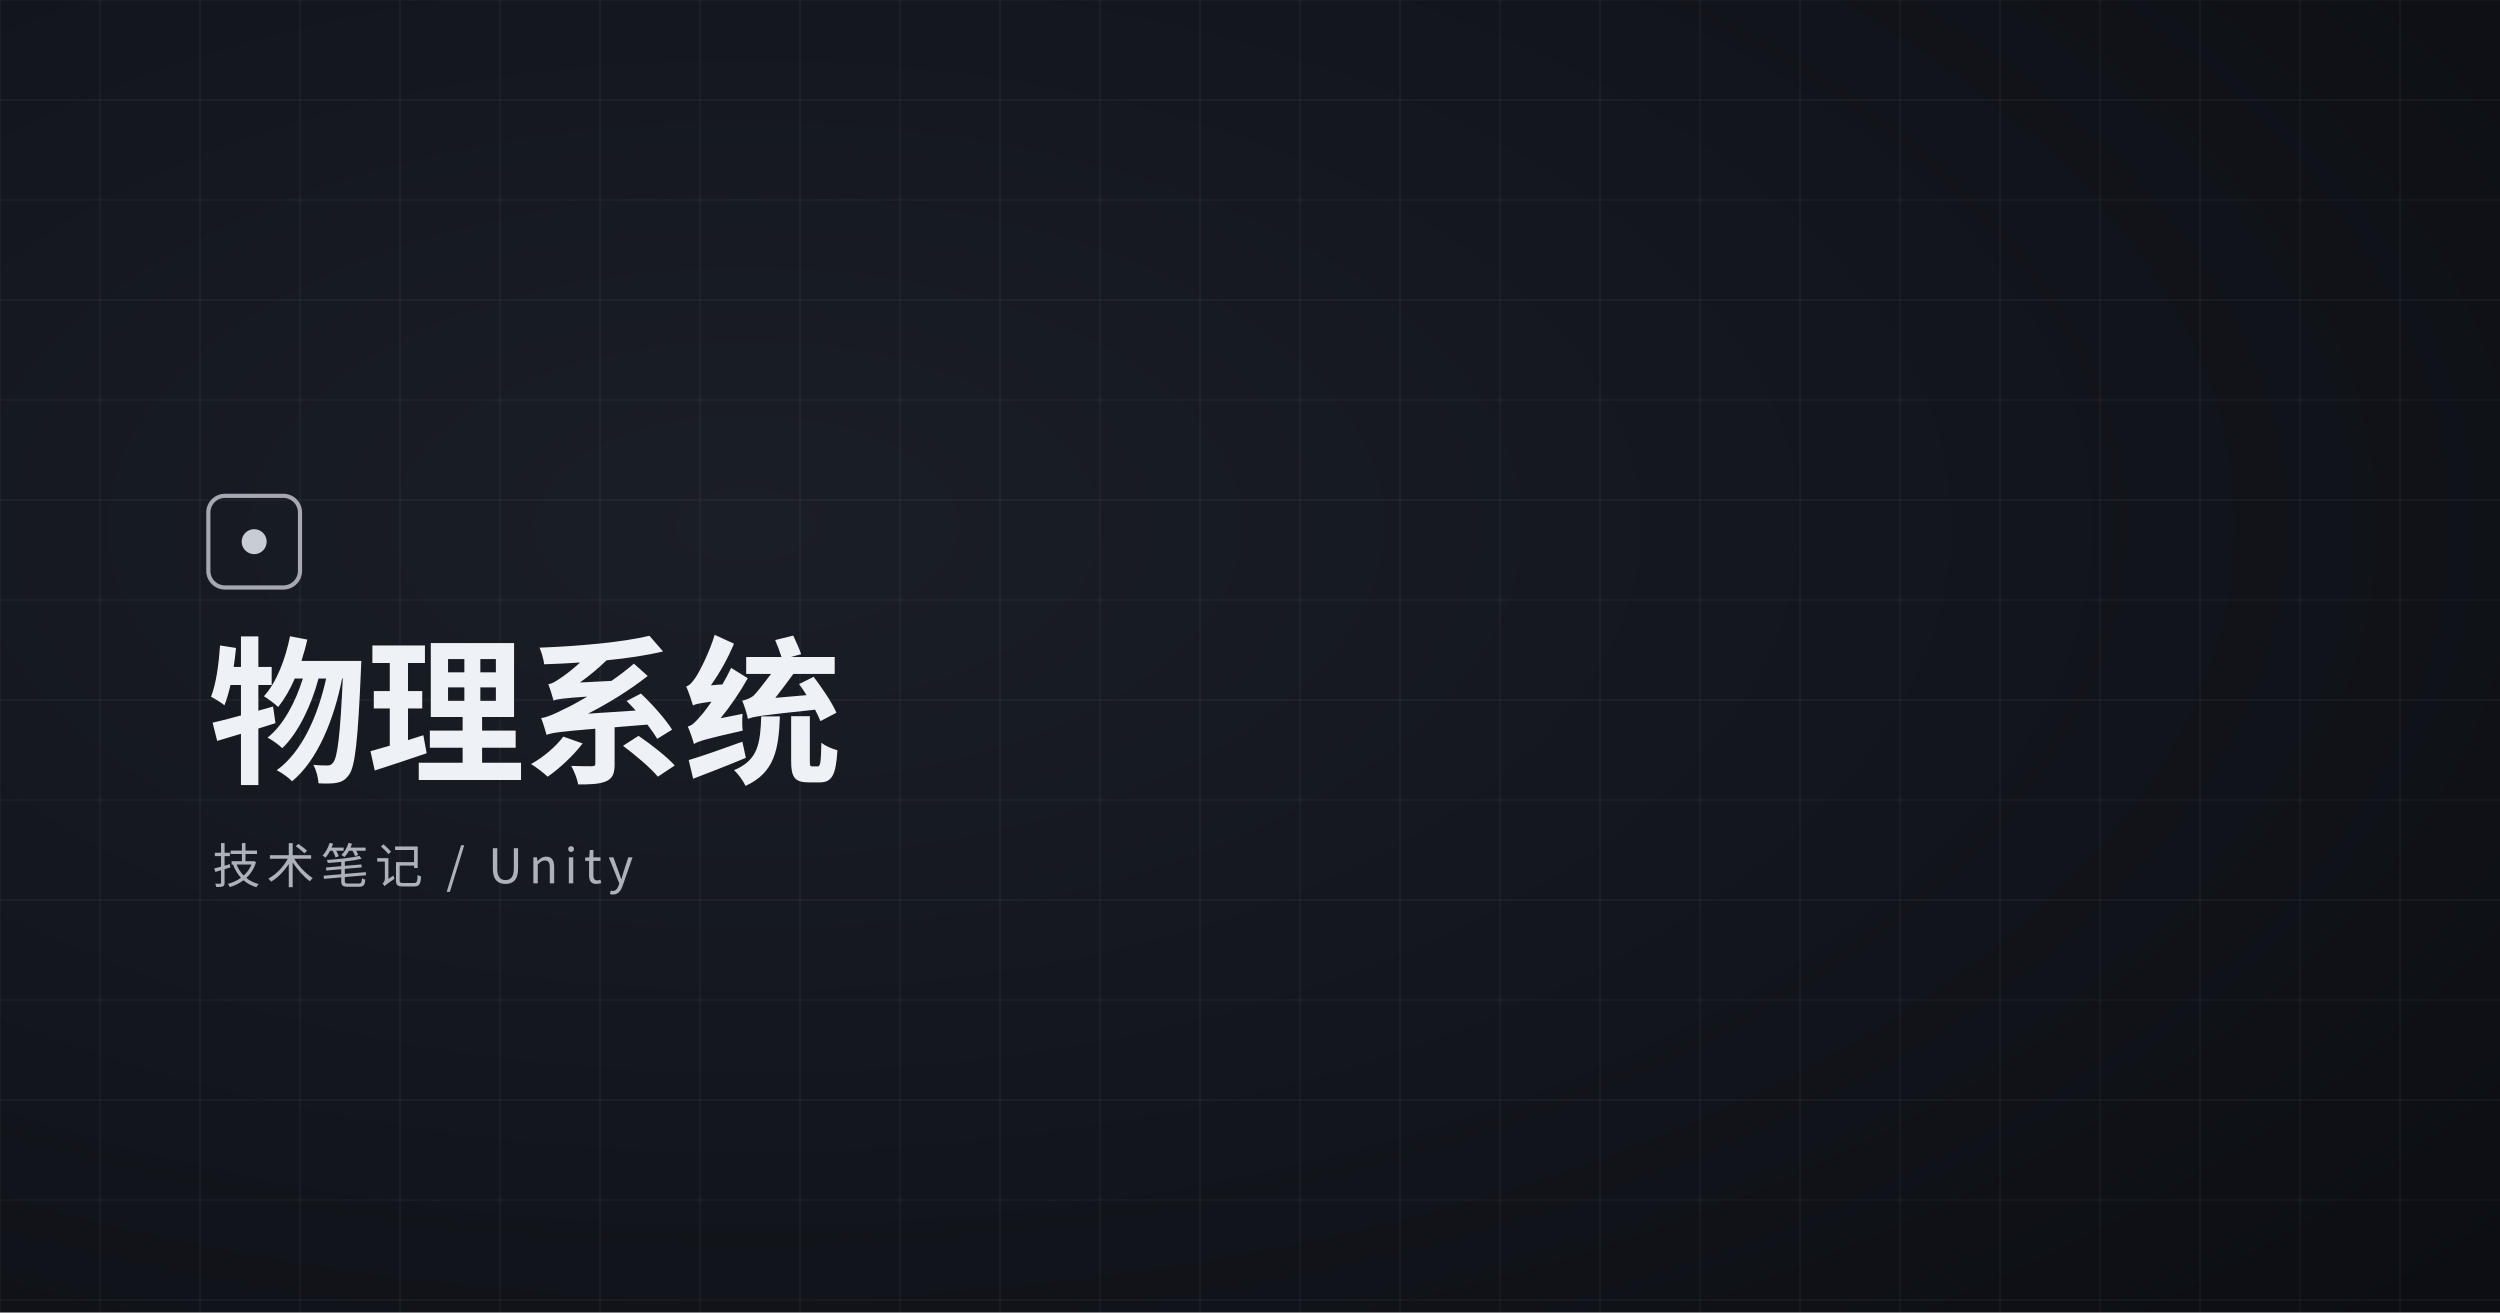
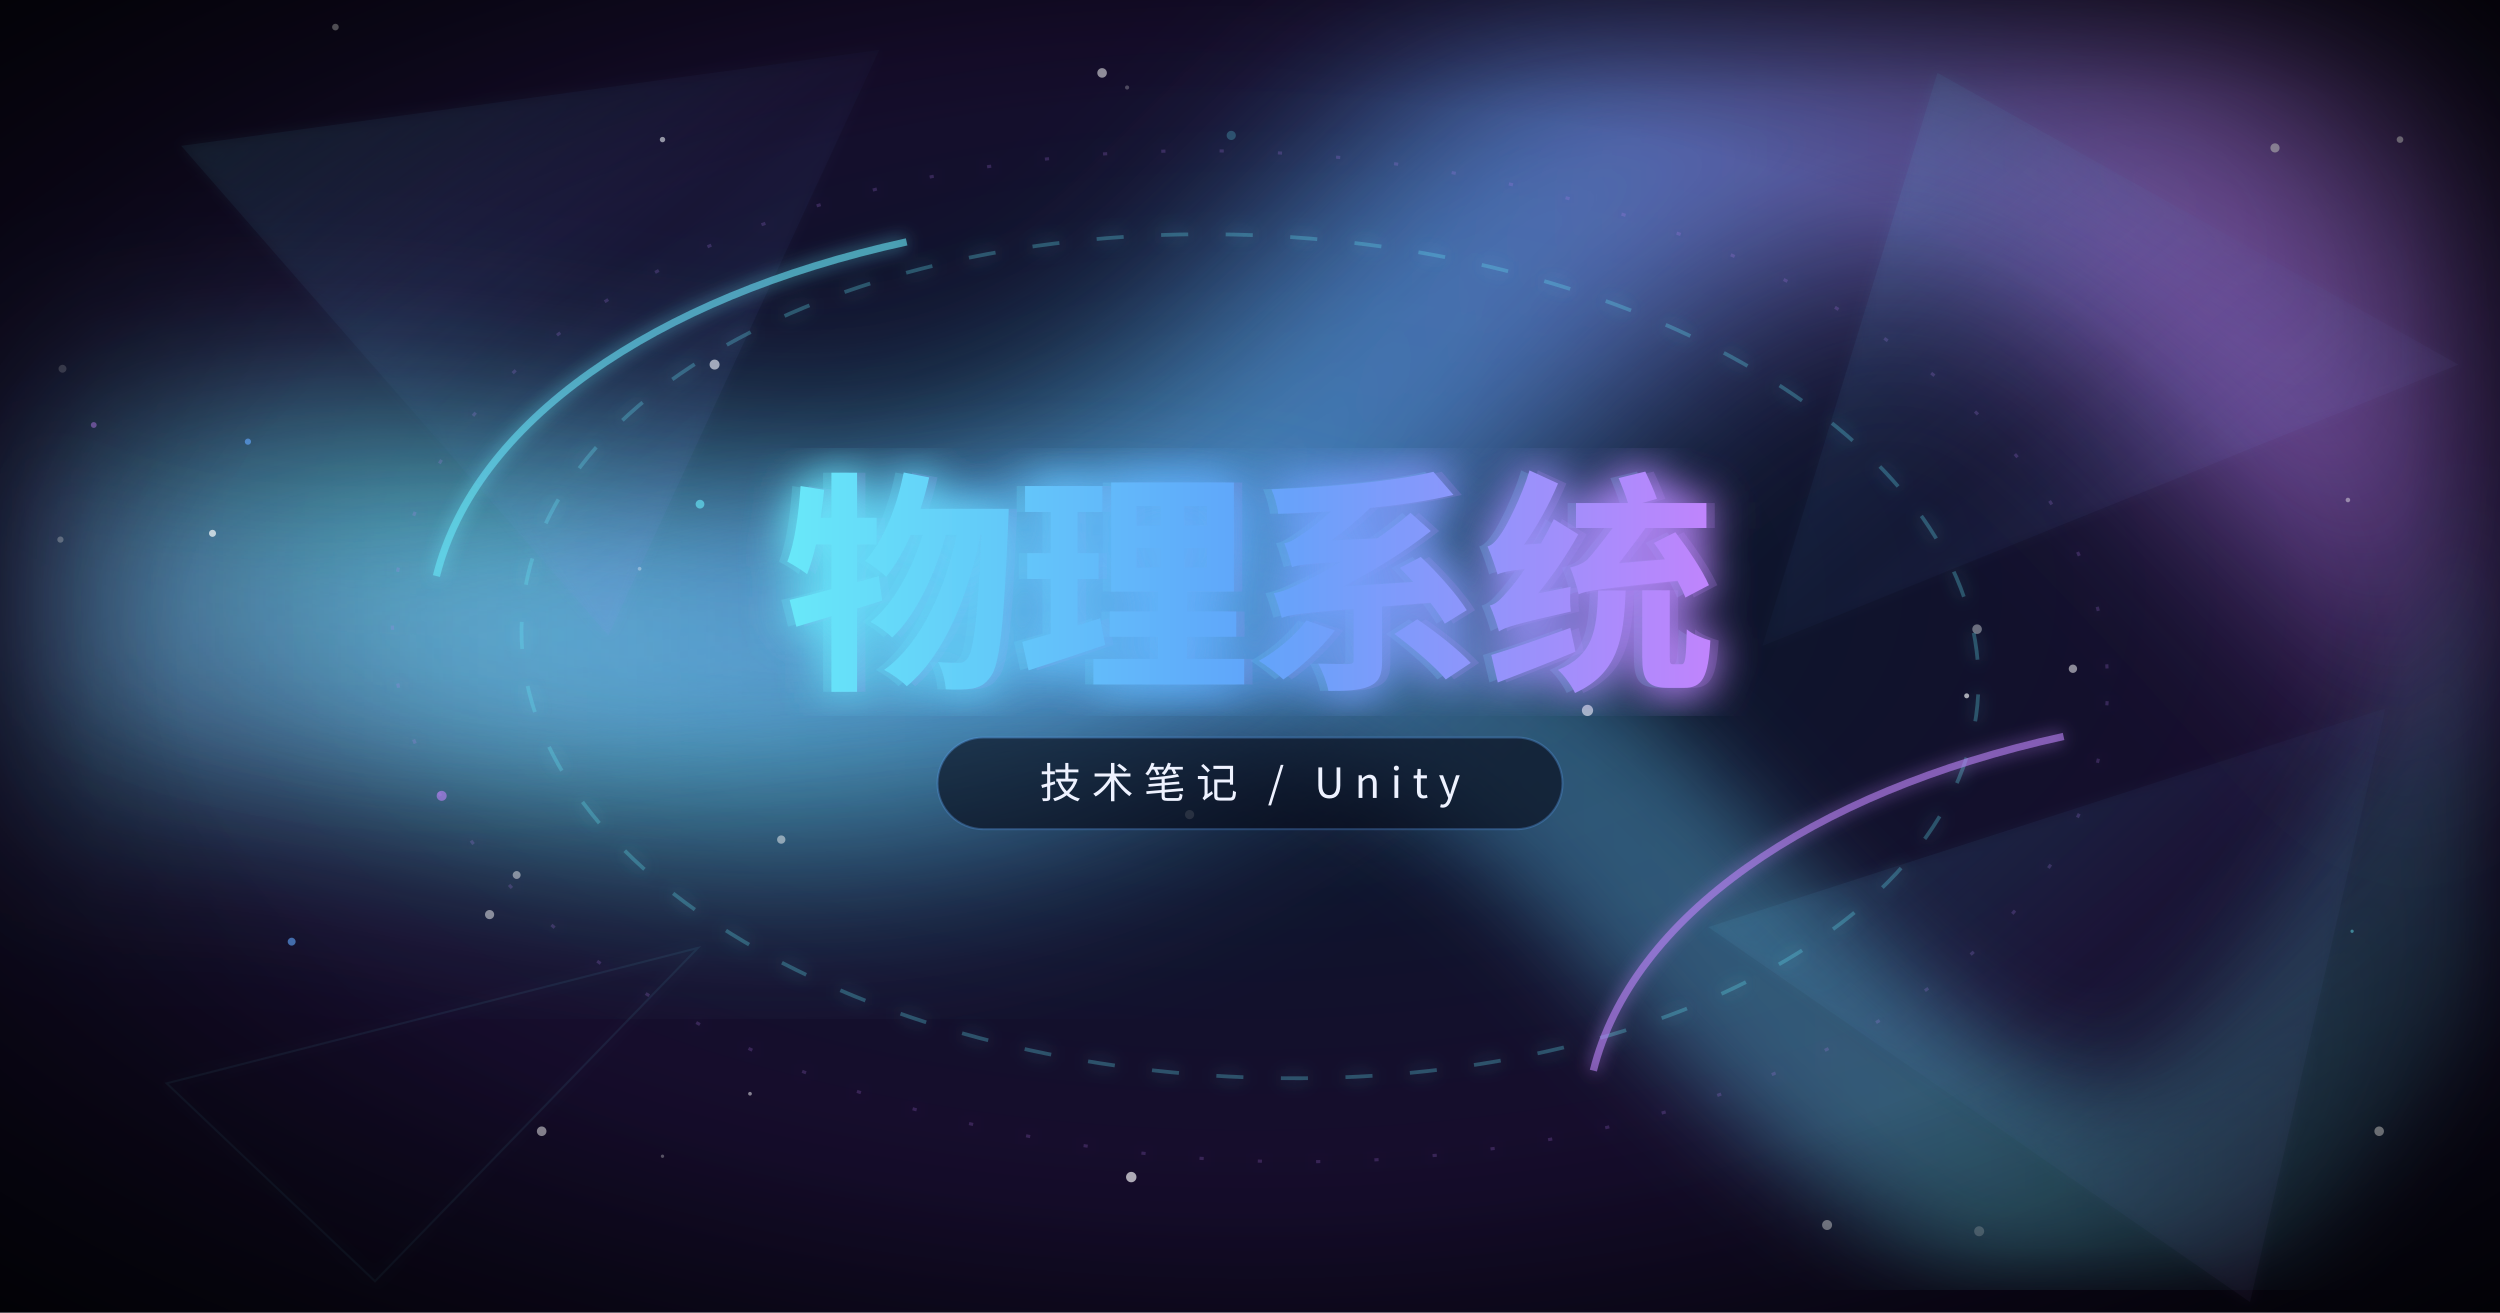
<svg xmlns="http://www.w3.org/2000/svg" width="1200" height="630" viewBox="0 0 1200 630">
  <defs>
-     <radialGradient id="bg" cx="0.3" cy="0.4" r="0.9">
-       <stop offset="0" stop-color="#1a1e26" />
-       <stop offset="1" stop-color="#0c0e13" />
+     <radialGradient id="bg" cx="50%" cy="45%" r="82%">
+       <stop stop-color="#071b2b" />
+       <stop offset=".52" stop-color="#160d2c" />
+       <stop offset="1" stop-color="#02030a" />
+     </radialGradient>
+     <linearGradient id="auroraA" x1="0" y1="0" x2="1" y2="0">
+       <stop stop-color="#67e8f9" stop-opacity="0" />
+       <stop offset=".25" stop-color="#67e8f9" stop-opacity=".82" />
+       <stop offset=".56" stop-color="#60a5fa" stop-opacity=".70" />
+       <stop offset=".82" stop-color="#c084fc" stop-opacity=".72" />
+       <stop offset="1" stop-color="#c084fc" stop-opacity="0" />
+     </linearGradient>
+     <linearGradient id="auroraB" x1="0" y1="0" x2="1" y2="0">
+       <stop stop-color="#c084fc" stop-opacity="0" />
+       <stop offset=".42" stop-color="#60a5fa" stop-opacity=".56" />
+       <stop offset=".75" stop-color="#67e8f9" stop-opacity=".58" />
+       <stop offset="1" stop-color="#67e8f9" stop-opacity="0" />
+     </linearGradient>
+     <linearGradient id="titleGradient" x1="0" y1="0" x2="1" y2="0">
+       <stop stop-color="#67e8f9" />
+       <stop offset=".5" stop-color="#60a5fa" />
+       <stop offset="1" stop-color="#c084fc" />
+     </linearGradient>
+     <linearGradient id="prismGradient" x1="0" y1="0" x2="1" y2="1">
+       <stop stop-color="#67e8f9" stop-opacity=".48" />
+       <stop offset=".5" stop-color="#60a5fa" stop-opacity=".10" />
+       <stop offset="1" stop-color="#c084fc" stop-opacity=".44" />
+     </linearGradient>
+     <linearGradient id="glassGradient" x1="0" y1="0" x2="1" y2="1">
+       <stop stop-color="#fff" stop-opacity=".13" />
+       <stop offset=".48" stop-color="#fff" stop-opacity=".035" />
+       <stop offset="1" stop-color="#60a5fa" stop-opacity=".12" />
+     </linearGradient>
+     <filter id="blur48">
+       <feGaussianBlur stdDeviation="48" />
+     </filter>
+     <filter id="blur22">
+       <feGaussianBlur stdDeviation="22" />
+     </filter>
+     <filter id="lineGlow">
+       <feGaussianBlur stdDeviation="4" result="b" />
+       <feMerge>
+         <feMergeNode in="b" />
+         <feMergeNode in="SourceGraphic" />
+       </feMerge>
+     </filter>
+     <filter id="softGlow">
+       <feGaussianBlur stdDeviation="3" result="b" />
+       <feMerge>
+         <feMergeNode in="b" />
+         <feMergeNode in="SourceGraphic" />
+       </feMerge>
+     </filter>
+     <filter id="titleGlow">
+       <feGaussianBlur stdDeviation="11" result="b1" />
+       <feGaussianBlur stdDeviation="3" result="b2" />
+       <feMerge>
+         <feMergeNode in="b1" />
+         <feMergeNode in="b2" />
+         <feMergeNode in="SourceGraphic" />
+       </feMerge>
+     </filter>
+     <radialGradient id="vignette" cx="50%" cy="50%" r="73%">
+       <stop offset=".58" stop-color="#000" stop-opacity="0" />
+       <stop offset="1" stop-color="#000" stop-opacity=".70" />
    </radialGradient>
  </defs>
  <rect width="1200" height="630" fill="url(#bg)" />
-   <line x1="0" y1="0" x2="0" y2="630" stroke="#c8ccd4" stroke-width="1" opacity="0.04" />
-   <line x1="48" y1="0" x2="48" y2="630" stroke="#c8ccd4" stroke-width="1" opacity="0.04" />
-   <line x1="96" y1="0" x2="96" y2="630" stroke="#c8ccd4" stroke-width="1" opacity="0.04" />
-   <line x1="144" y1="0" x2="144" y2="630" stroke="#c8ccd4" stroke-width="1" opacity="0.04" />
-   <line x1="192" y1="0" x2="192" y2="630" stroke="#c8ccd4" stroke-width="1" opacity="0.04" />
-   <line x1="240" y1="0" x2="240" y2="630" stroke="#c8ccd4" stroke-width="1" opacity="0.04" />
-   <line x1="288" y1="0" x2="288" y2="630" stroke="#c8ccd4" stroke-width="1" opacity="0.04" />
-   <line x1="336" y1="0" x2="336" y2="630" stroke="#c8ccd4" stroke-width="1" opacity="0.04" />
-   <line x1="384" y1="0" x2="384" y2="630" stroke="#c8ccd4" stroke-width="1" opacity="0.04" />
-   <line x1="432" y1="0" x2="432" y2="630" stroke="#c8ccd4" stroke-width="1" opacity="0.04" />
-   <line x1="480" y1="0" x2="480" y2="630" stroke="#c8ccd4" stroke-width="1" opacity="0.04" />
-   <line x1="528" y1="0" x2="528" y2="630" stroke="#c8ccd4" stroke-width="1" opacity="0.04" />
-   <line x1="576" y1="0" x2="576" y2="630" stroke="#c8ccd4" stroke-width="1" opacity="0.04" />
-   <line x1="624" y1="0" x2="624" y2="630" stroke="#c8ccd4" stroke-width="1" opacity="0.04" />
-   <line x1="672" y1="0" x2="672" y2="630" stroke="#c8ccd4" stroke-width="1" opacity="0.04" />
-   <line x1="720" y1="0" x2="720" y2="630" stroke="#c8ccd4" stroke-width="1" opacity="0.04" />
-   <line x1="768" y1="0" x2="768" y2="630" stroke="#c8ccd4" stroke-width="1" opacity="0.04" />
-   <line x1="816" y1="0" x2="816" y2="630" stroke="#c8ccd4" stroke-width="1" opacity="0.04" />
-   <line x1="864" y1="0" x2="864" y2="630" stroke="#c8ccd4" stroke-width="1" opacity="0.04" />
-   <line x1="912" y1="0" x2="912" y2="630" stroke="#c8ccd4" stroke-width="1" opacity="0.04" />
-   <line x1="960" y1="0" x2="960" y2="630" stroke="#c8ccd4" stroke-width="1" opacity="0.04" />
-   <line x1="1008" y1="0" x2="1008" y2="630" stroke="#c8ccd4" stroke-width="1" opacity="0.04" />
-   <line x1="1056" y1="0" x2="1056" y2="630" stroke="#c8ccd4" stroke-width="1" opacity="0.04" />
-   <line x1="1104" y1="0" x2="1104" y2="630" stroke="#c8ccd4" stroke-width="1" opacity="0.04" />
-   <line x1="1152" y1="0" x2="1152" y2="630" stroke="#c8ccd4" stroke-width="1" opacity="0.04" />
-   <line x1="0" y1="0" x2="1200" y2="0" stroke="#c8ccd4" stroke-width="1" opacity="0.04" />
-   <line x1="0" y1="48" x2="1200" y2="48" stroke="#c8ccd4" stroke-width="1" opacity="0.04" />
-   <line x1="0" y1="96" x2="1200" y2="96" stroke="#c8ccd4" stroke-width="1" opacity="0.04" />
-   <line x1="0" y1="144" x2="1200" y2="144" stroke="#c8ccd4" stroke-width="1" opacity="0.04" />
-   <line x1="0" y1="192" x2="1200" y2="192" stroke="#c8ccd4" stroke-width="1" opacity="0.04" />
-   <line x1="0" y1="240" x2="1200" y2="240" stroke="#c8ccd4" stroke-width="1" opacity="0.04" />
-   <line x1="0" y1="288" x2="1200" y2="288" stroke="#c8ccd4" stroke-width="1" opacity="0.04" />
-   <line x1="0" y1="336" x2="1200" y2="336" stroke="#c8ccd4" stroke-width="1" opacity="0.04" />
-   <line x1="0" y1="384" x2="1200" y2="384" stroke="#c8ccd4" stroke-width="1" opacity="0.04" />
-   <line x1="0" y1="432" x2="1200" y2="432" stroke="#c8ccd4" stroke-width="1" opacity="0.04" />
-   <line x1="0" y1="480" x2="1200" y2="480" stroke="#c8ccd4" stroke-width="1" opacity="0.04" />
-   <line x1="0" y1="528" x2="1200" y2="528" stroke="#c8ccd4" stroke-width="1" opacity="0.04" />
-   <line x1="0" y1="576" x2="1200" y2="576" stroke="#c8ccd4" stroke-width="1" opacity="0.04" />
-   <line x1="0" y1="624" x2="1200" y2="624" stroke="#c8ccd4" stroke-width="1" opacity="0.04" />
-   <rect x="100" y="238" width="44" height="44" rx="8" fill="none" stroke="#c8ccd4" stroke-width="2" opacity="0.8" />
-   <circle cx="122" cy="260" r="6" fill="#c8ccd4" />
-   <text x="100" y="370" font-family="'PingFang SC','Microsoft YaHei','Noto Sans CJK SC',sans-serif" font-size="76" font-weight="700" fill="#eef1f6">物理系统</text>
-   <text x="102" y="424" font-family="'PingFang SC','Microsoft YaHei','Noto Sans CJK SC',sans-serif" font-size="23" fill="#c8ccd4" opacity="0.85" letter-spacing="3">技术笔记 / Unity</text>
+   <path d="M-160 442 C100 70 360 520 660 186 S1060 90 1360 447" fill="none" stroke="url(#auroraA)" stroke-width="172" filter="url(#blur48)" opacity=".94" />
+   <path d="M-100 196 C220 500 500 90 800 427 S1110 465 1320 140" fill="none" stroke="url(#auroraB)" stroke-width="105" filter="url(#blur22)" opacity=".64" />
+   <circle cx="591" cy="65" r="2.2" fill="#67e8f9" opacity="0.25" />
+   <circle cx="949" cy="302" r="2.3" fill="#ffffff" opacity="0.38" />
+   <circle cx="950" cy="591" r="2.4" fill="#ffffff" opacity="0.25" />
+   <circle cx="161" cy="13" r="1.6" fill="#ffffff" opacity="0.49" />
+   <circle cx="260" cy="543" r="2.3" fill="#ffffff" opacity="0.52" />
+   <circle cx="45" cy="204" r="1.4" fill="#c084fc" opacity="0.55" />
+   <circle cx="1142" cy="543" r="2.3" fill="#ffffff" opacity="0.60" />
+   <circle cx="944" cy="334" r="1.2" fill="#ffffff" opacity="0.64" />
+   <circle cx="343" cy="175" r="2.4" fill="#ffffff" opacity="0.61" />
+   <circle cx="318" cy="555" r="0.8" fill="#ffffff" opacity="0.31" />
+   <circle cx="140" cy="452" r="1.9" fill="#60a5fa" opacity="0.64" />
+   <circle cx="318" cy="67" r="1.3" fill="#ffffff" opacity="0.61" />
+   <circle cx="29" cy="259" r="1.5" fill="#ffffff" opacity="0.30" />
+   <circle cx="102" cy="256" r="1.7" fill="#ffffff" opacity="0.68" />
+   <circle cx="995" cy="321" r="2.0" fill="#ffffff" opacity="0.51" />
+   <circle cx="336" cy="242" r="2.1" fill="#67e8f9" opacity="0.64" />
+   <circle cx="235" cy="439" r="2.2" fill="#ffffff" opacity="0.48" />
+   <circle cx="1152" cy="67" r="1.6" fill="#ffffff" opacity="0.59" />
+   <circle cx="30" cy="177" r="1.9" fill="#ffffff" opacity="0.20" />
+   <circle cx="571" cy="391" r="2.2" fill="#ffffff" opacity="0.32" />
+   <circle cx="212" cy="382" r="2.4" fill="#c084fc" opacity="0.59" />
+   <circle cx="1092" cy="71" r="2.2" fill="#ffffff" opacity="0.61" />
+   <circle cx="762" cy="341" r="2.7" fill="#ffffff" opacity="0.59" />
+   <circle cx="248" cy="420" r="1.9" fill="#ffffff" opacity="0.45" />
+   <circle cx="877" cy="588" r="2.4" fill="#ffffff" opacity="0.45" />
+   <circle cx="119" cy="212" r="1.5" fill="#60a5fa" opacity="0.67" />
+   <circle cx="543" cy="565" r="2.5" fill="#ffffff" opacity="0.65" />
+   <circle cx="360" cy="525" r="0.9" fill="#ffffff" opacity="0.48" />
+   <circle cx="307" cy="273" r="0.9" fill="#ffffff" opacity="0.35" />
+   <circle cx="529" cy="35" r="2.3" fill="#ffffff" opacity="0.56" />
+   <circle cx="1129" cy="447" r="0.8" fill="#67e8f9" opacity="0.57" />
+   <circle cx="1127" cy="240" r="1.1" fill="#ffffff" opacity="0.45" />
+   <circle cx="541" cy="42" r="1.0" fill="#ffffff" opacity="0.25" />
+   <circle cx="375" cy="403" r="2.0" fill="#ffffff" opacity="0.47" />
+   <g transform="translate(600 315) rotate(3)" fill="none" filter="url(#lineGlow)">
+     <ellipse rx="350" ry="202" stroke="#67e8f9" stroke-opacity=".28" stroke-width="1.8" stroke-dasharray="13 18" />
+     <ellipse rx="412" ry="242" stroke="#c084fc" stroke-opacity=".20" stroke-width="1.5" stroke-dasharray="2 26" />
+     <path d="M-392 -18 A395 218 0 0 1 -175 -190" stroke="#67e8f9" stroke-width="3.5" opacity=".58" />
+     <path d="M175 190 A395 218 0 0 1 392 18" stroke="#c084fc" stroke-width="3.5" opacity=".58" />
+   </g>
+   <g opacity=".24" filter="url(#softGlow)">
+     <polygon points="87,70 422,24 292,305" fill="url(#prismGradient)" />
+     <polygon points="930,35 1180,175 846,310" fill="url(#prismGradient)" />
+     <polygon points="820,445 1145,340 1080,625" fill="url(#prismGradient)" />
+     <path d="M80 520 L335 455 L180 615 Z" fill="none" stroke="#67e8f9" stroke-opacity=".32" />
+   </g>
+   <text x="596" y="322" font-family="'PingFang SC','Microsoft YaHei','Noto Sans CJK SC',sans-serif" font-size="112" font-weight="900" fill="#67e8f9" opacity=".22" text-anchor="middle">物理系统</text>
+   <text x="604" y="322" font-family="'PingFang SC','Microsoft YaHei','Noto Sans CJK SC',sans-serif" font-size="112" font-weight="900" fill="#c084fc" opacity=".20" text-anchor="middle">物理系统</text>
+   <text x="600" y="322" font-family="'PingFang SC','Microsoft YaHei','Noto Sans CJK SC',sans-serif" font-size="112" font-weight="900" fill="url(#titleGradient)" text-anchor="middle" filter="url(#titleGlow)">物理系统</text>
+   <rect x="450" y="354" width="300" height="44" rx="22" fill="#070a18" opacity=".64" stroke="#60a5fa" stroke-opacity=".42" />
+   <text x="600" y="383" font-family="'PingFang SC','Microsoft YaHei','Noto Sans CJK SC',sans-serif" font-size="20" fill="#eef2ff" text-anchor="middle" letter-spacing="5">技术笔记 / Unity</text>
+   <rect width="1200" height="630" fill="url(#vignette)" pointer-events="none" />
</svg>
